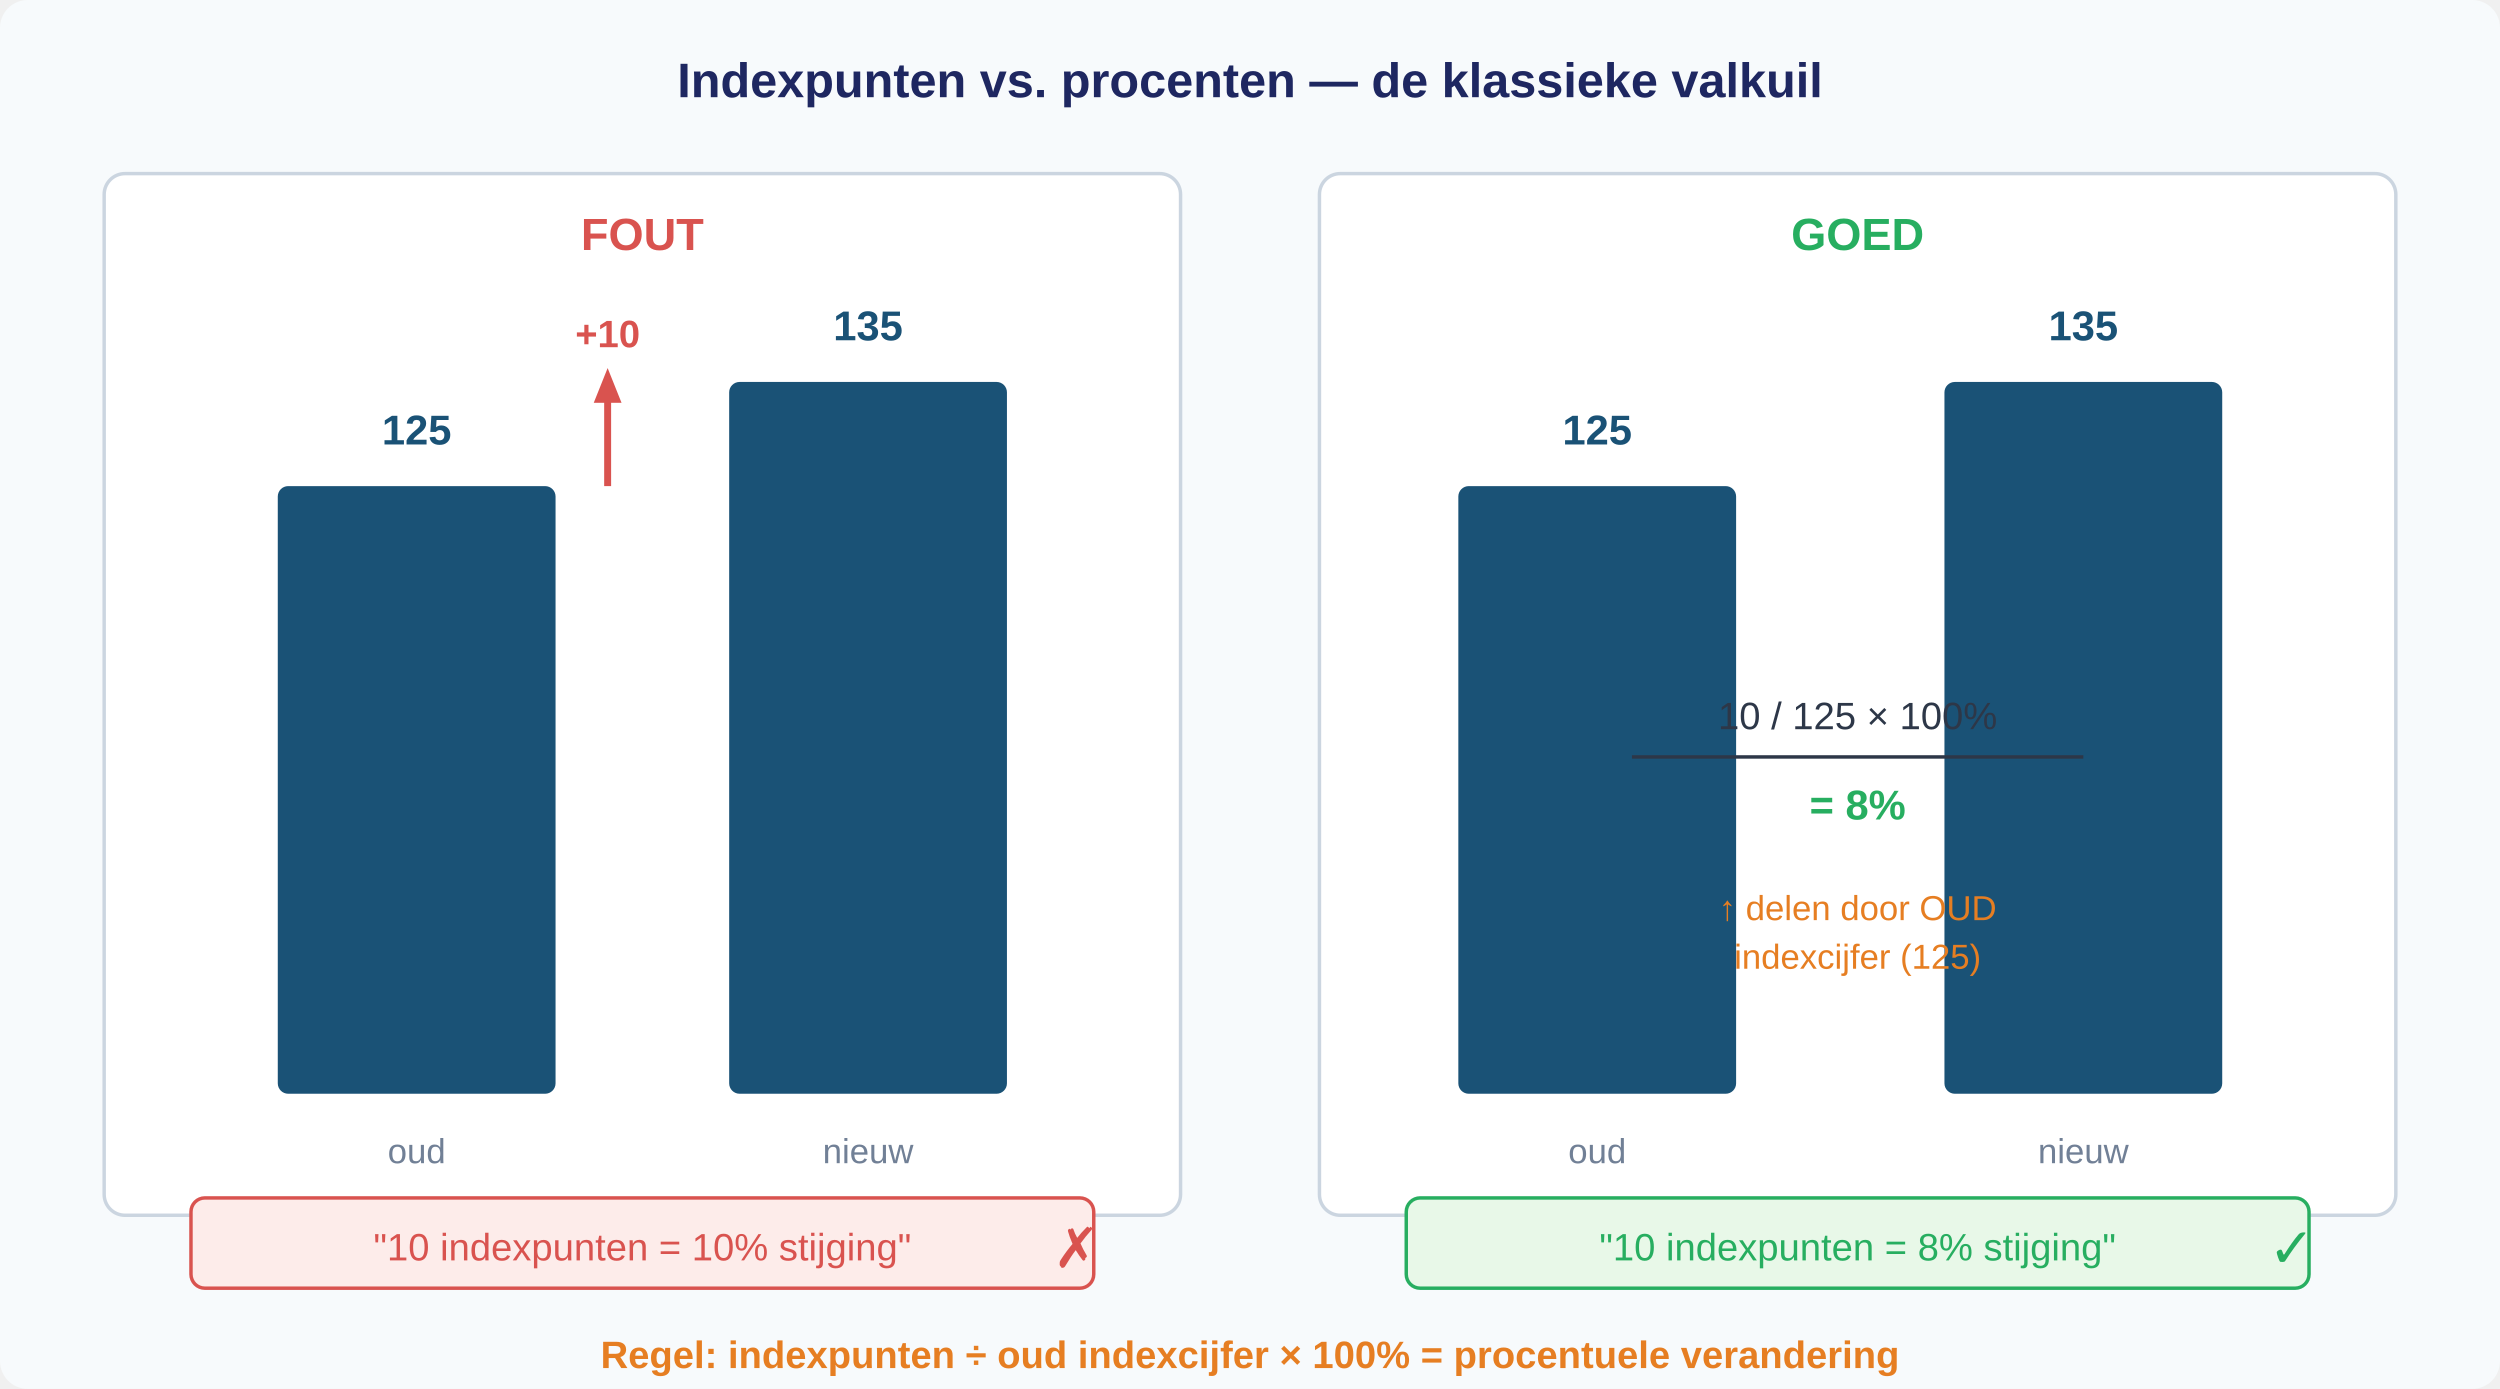
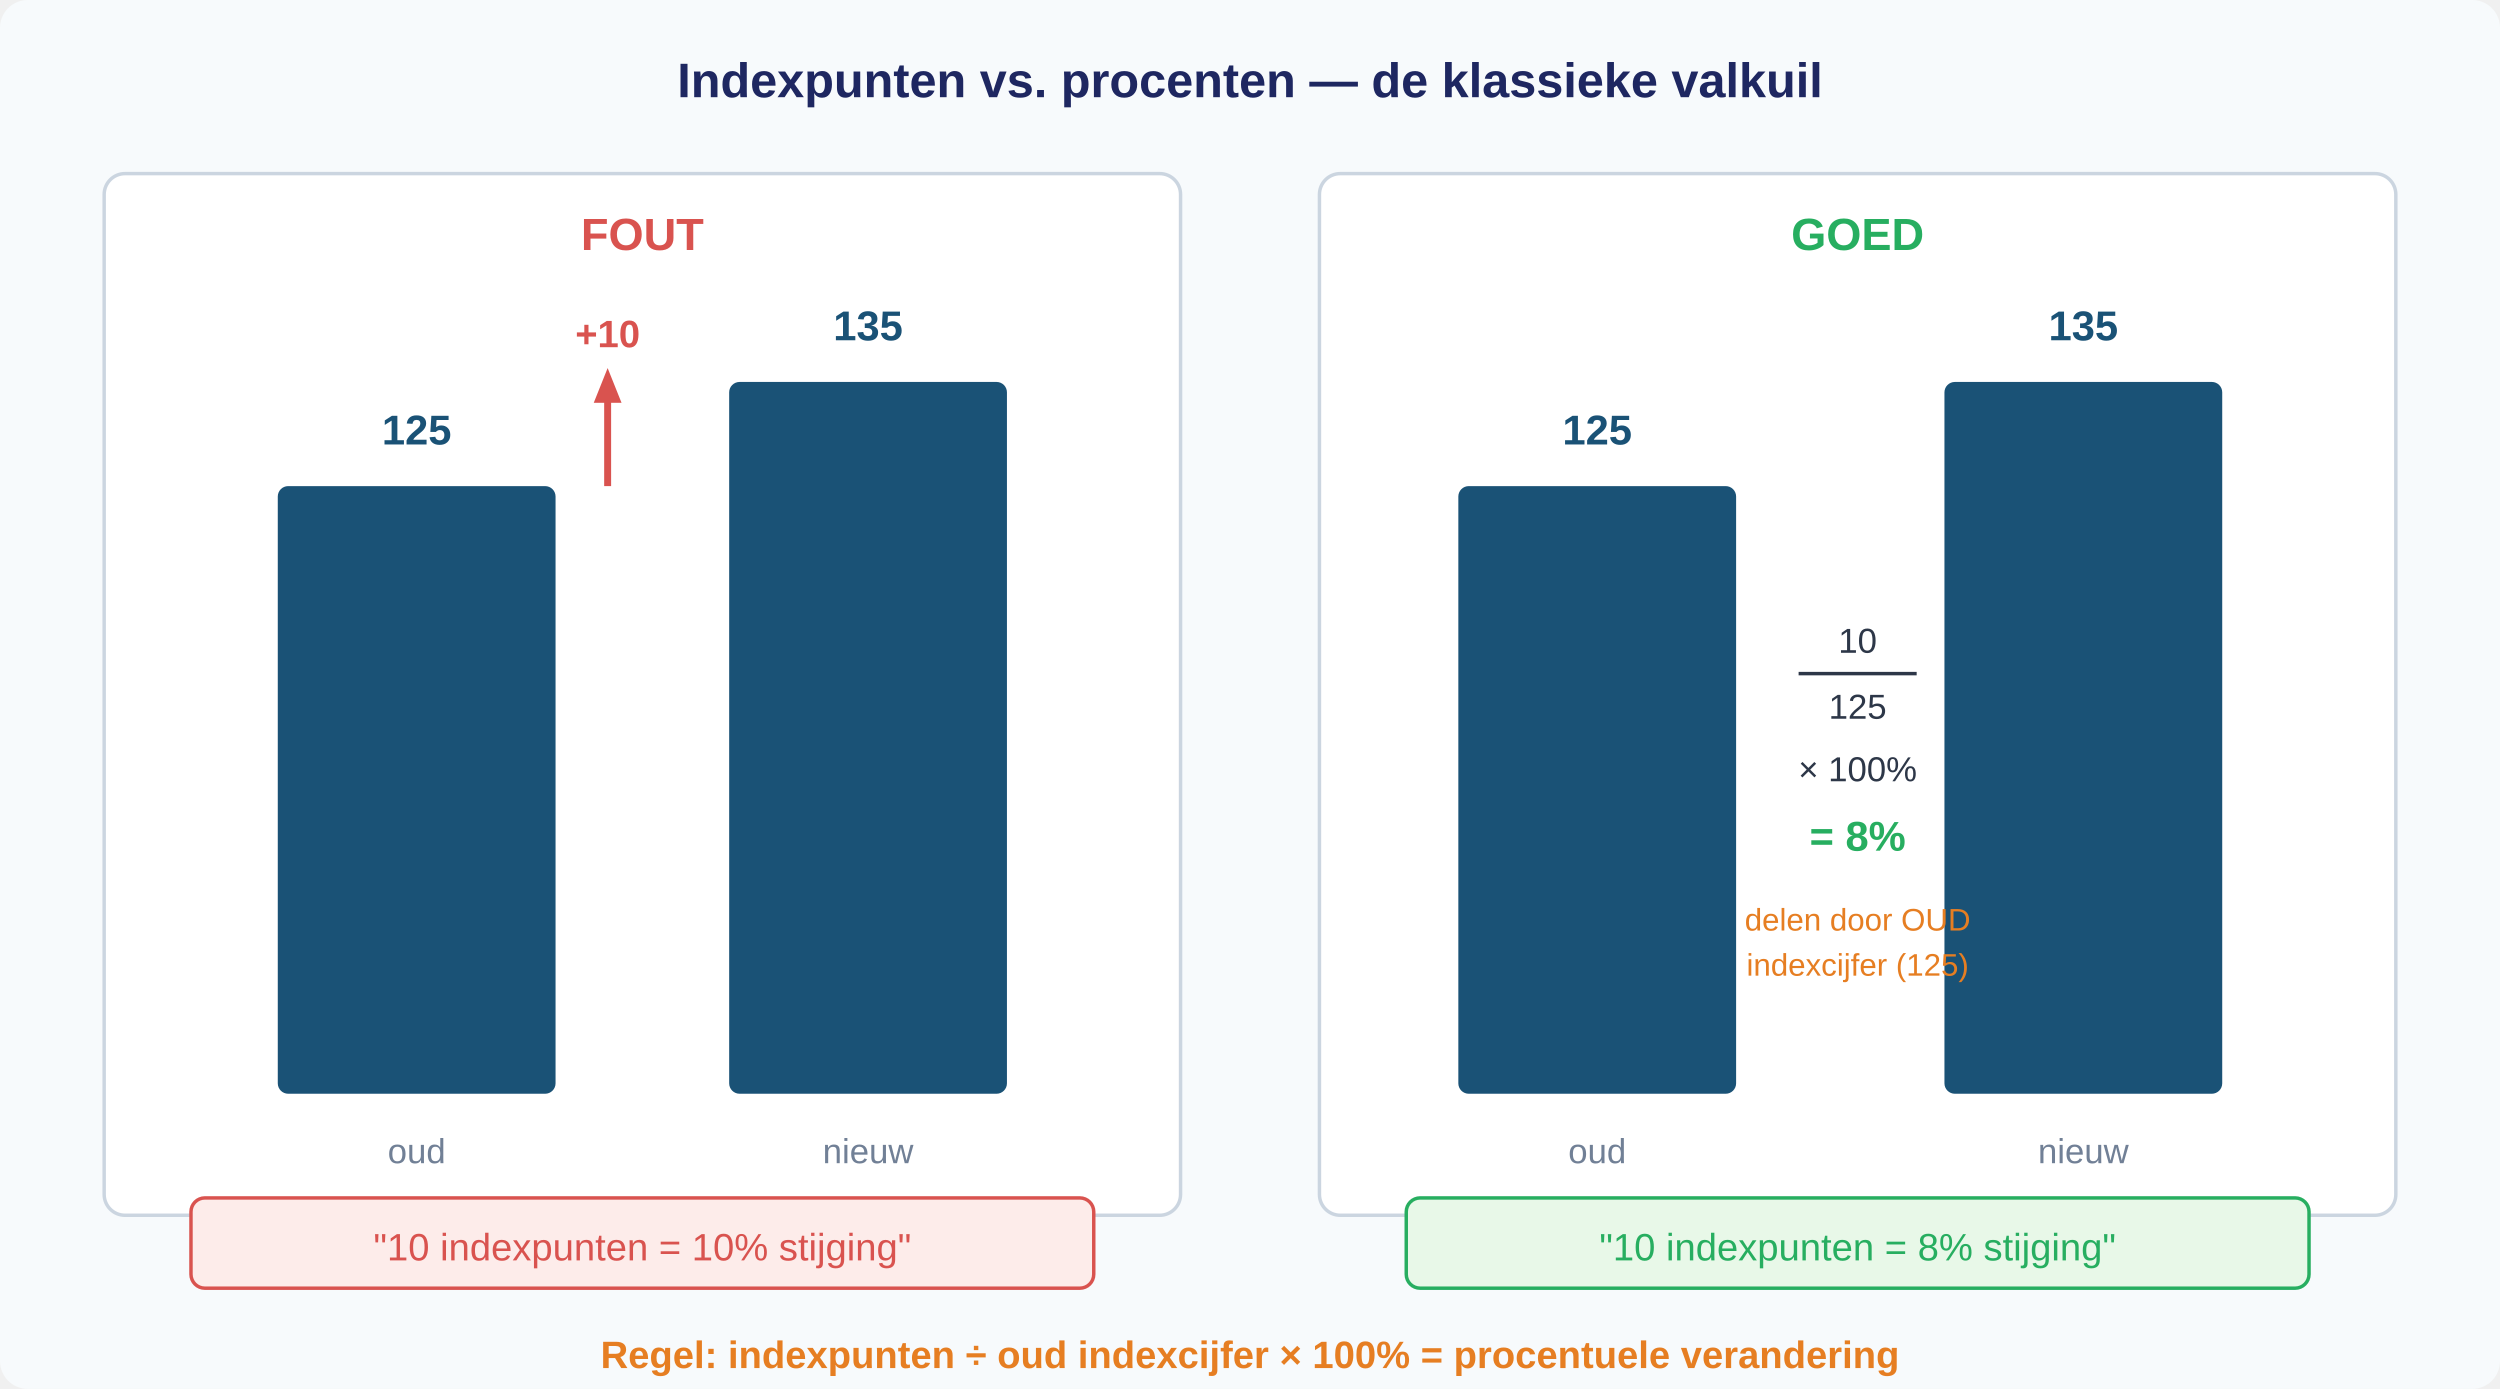
<svg xmlns="http://www.w3.org/2000/svg" viewBox="0 0 720 400" font-family="Arial" font-size="12">
  <rect width="720" height="400" fill="#F7FAFC" rx="8" />
  <text x="360" y="28" text-anchor="middle" font-size="14" font-weight="bold" fill="#1E2761">Indexpunten vs. procenten — de klassieke valkuil</text>
  <rect x="30" y="50" width="310" height="300" fill="white" rx="6" stroke="#CBD5E0" stroke-width="1" />
  <text x="185" y="72" text-anchor="middle" font-size="13" font-weight="bold" fill="#D9534F">FOUT</text>
  <rect x="80" y="140" width="80" height="175" fill="#1A5276" rx="3" />
  <text x="120" y="128" text-anchor="middle" font-size="12" font-weight="bold" fill="#1A5276">125</text>
  <text x="120" y="335" text-anchor="middle" font-size="10" fill="#718096">oud</text>
  <rect x="210" y="110" width="80" height="205" fill="#1A5276" rx="3" />
  <text x="250" y="98" text-anchor="middle" font-size="12" font-weight="bold" fill="#1A5276">135</text>
  <text x="250" y="335" text-anchor="middle" font-size="10" fill="#718096">nieuw</text>
  <line x1="175" y1="140" x2="175" y2="110" stroke="#D9534F" stroke-width="2" />
  <polygon points="175,106 171,116 179,116" fill="#D9534F" />
  <text x="175" y="100" text-anchor="middle" font-size="11" font-weight="bold" fill="#D9534F">+10</text>
  <rect x="55" y="345" width="260" height="26" fill="#FDECEA" rx="4" stroke="#D9534F" stroke-width="1" />
  <text x="185" y="363" text-anchor="middle" font-size="11" fill="#D9534F">"10 indexpunten = 10% stijging"</text>
-   <text x="310" y="365" text-anchor="middle" font-size="16" fill="#D9534F">✗</text>
  <rect x="380" y="50" width="310" height="300" fill="white" rx="6" stroke="#CBD5E0" stroke-width="1" />
  <text x="535" y="72" text-anchor="middle" font-size="13" font-weight="bold" fill="#27AE60">GOED</text>
  <rect x="420" y="140" width="80" height="175" fill="#1A5276" rx="3" />
  <text x="460" y="128" text-anchor="middle" font-size="12" font-weight="bold" fill="#1A5276">125</text>
  <text x="460" y="335" text-anchor="middle" font-size="10" fill="#718096">oud</text>
  <rect x="560" y="110" width="80" height="205" fill="#1A5276" rx="3" />
  <text x="600" y="98" text-anchor="middle" font-size="12" font-weight="bold" fill="#1A5276">135</text>
  <text x="600" y="335" text-anchor="middle" font-size="10" fill="#718096">nieuw</text>
-   <text x="535" y="210" text-anchor="middle" font-size="11" fill="#2D3748">10 / 125 × 100%</text>
-   <line x1="470" y1="218" x2="600" y2="218" stroke="#2D3748" stroke-width="1" />
-   <text x="535" y="236" text-anchor="middle" font-size="12" font-weight="bold" fill="#27AE60">= 8%</text>
-   <text x="535" y="265" text-anchor="middle" font-size="10" fill="#E67E22">↑ delen door OUD</text>
-   <text x="535" y="279" text-anchor="middle" font-size="10" fill="#E67E22">indexcijfer (125)</text>
+   <text x="535" y="188" text-anchor="middle" font-size="10" fill="#2D3748">10</text>
+   <line x1="518" y1="194" x2="552" y2="194" stroke="#2D3748" stroke-width="1" />
+   <text x="535" y="207" text-anchor="middle" font-size="10" fill="#2D3748">125</text>
+   <text x="535" y="225" text-anchor="middle" font-size="10" fill="#2D3748">× 100%</text>
+   <text x="535" y="245" text-anchor="middle" font-size="12" font-weight="bold" fill="#27AE60">= 8%</text>
+   <text x="535" y="268" text-anchor="middle" font-size="9" fill="#E67E22">delen door OUD</text>
+   <text x="535" y="281" text-anchor="middle" font-size="9" fill="#E67E22">indexcijfer (125)</text>
  <rect x="405" y="345" width="260" height="26" fill="#E8F8E8" rx="4" stroke="#27AE60" stroke-width="1" />
  <text x="535" y="363" text-anchor="middle" font-size="11" fill="#27AE60">"10 indexpunten = 8% stijging"</text>
-   <text x="660" y="365" text-anchor="middle" font-size="16" fill="#27AE60">✓</text>
  <rect x="100" y="380" width="520" height="16" fill="none" />
  <text x="360" y="394" text-anchor="middle" font-size="11" font-weight="bold" fill="#E67E22">Regel: indexpunten ÷ oud indexcijfer × 100% = procentuele verandering</text>
</svg>
